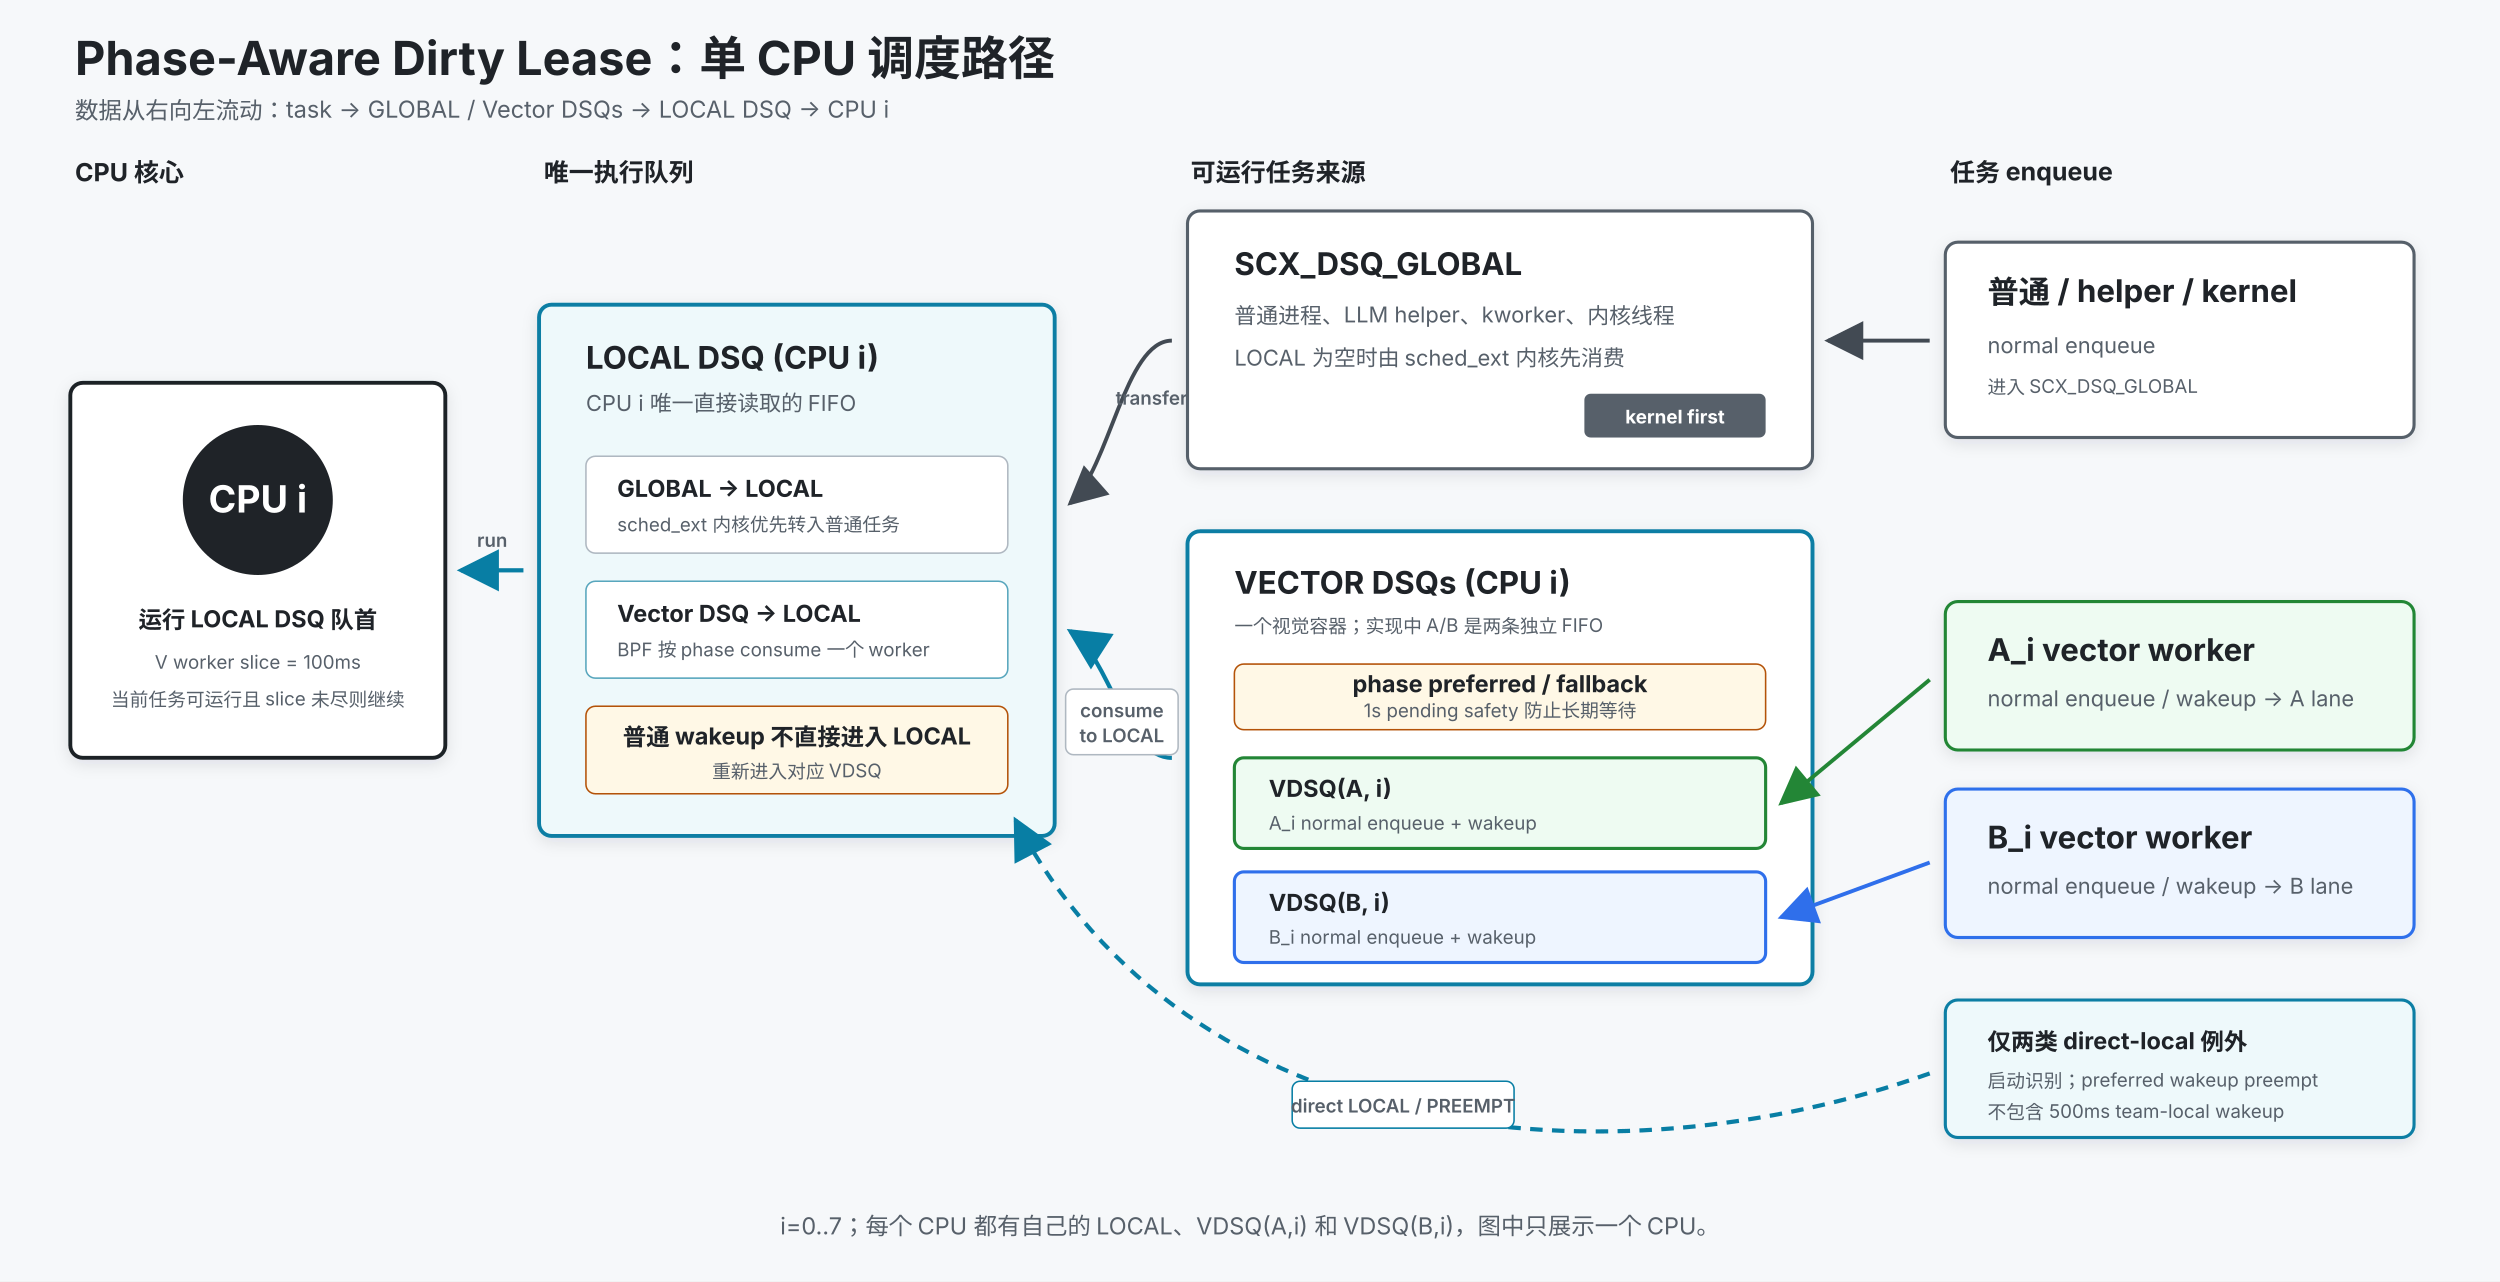
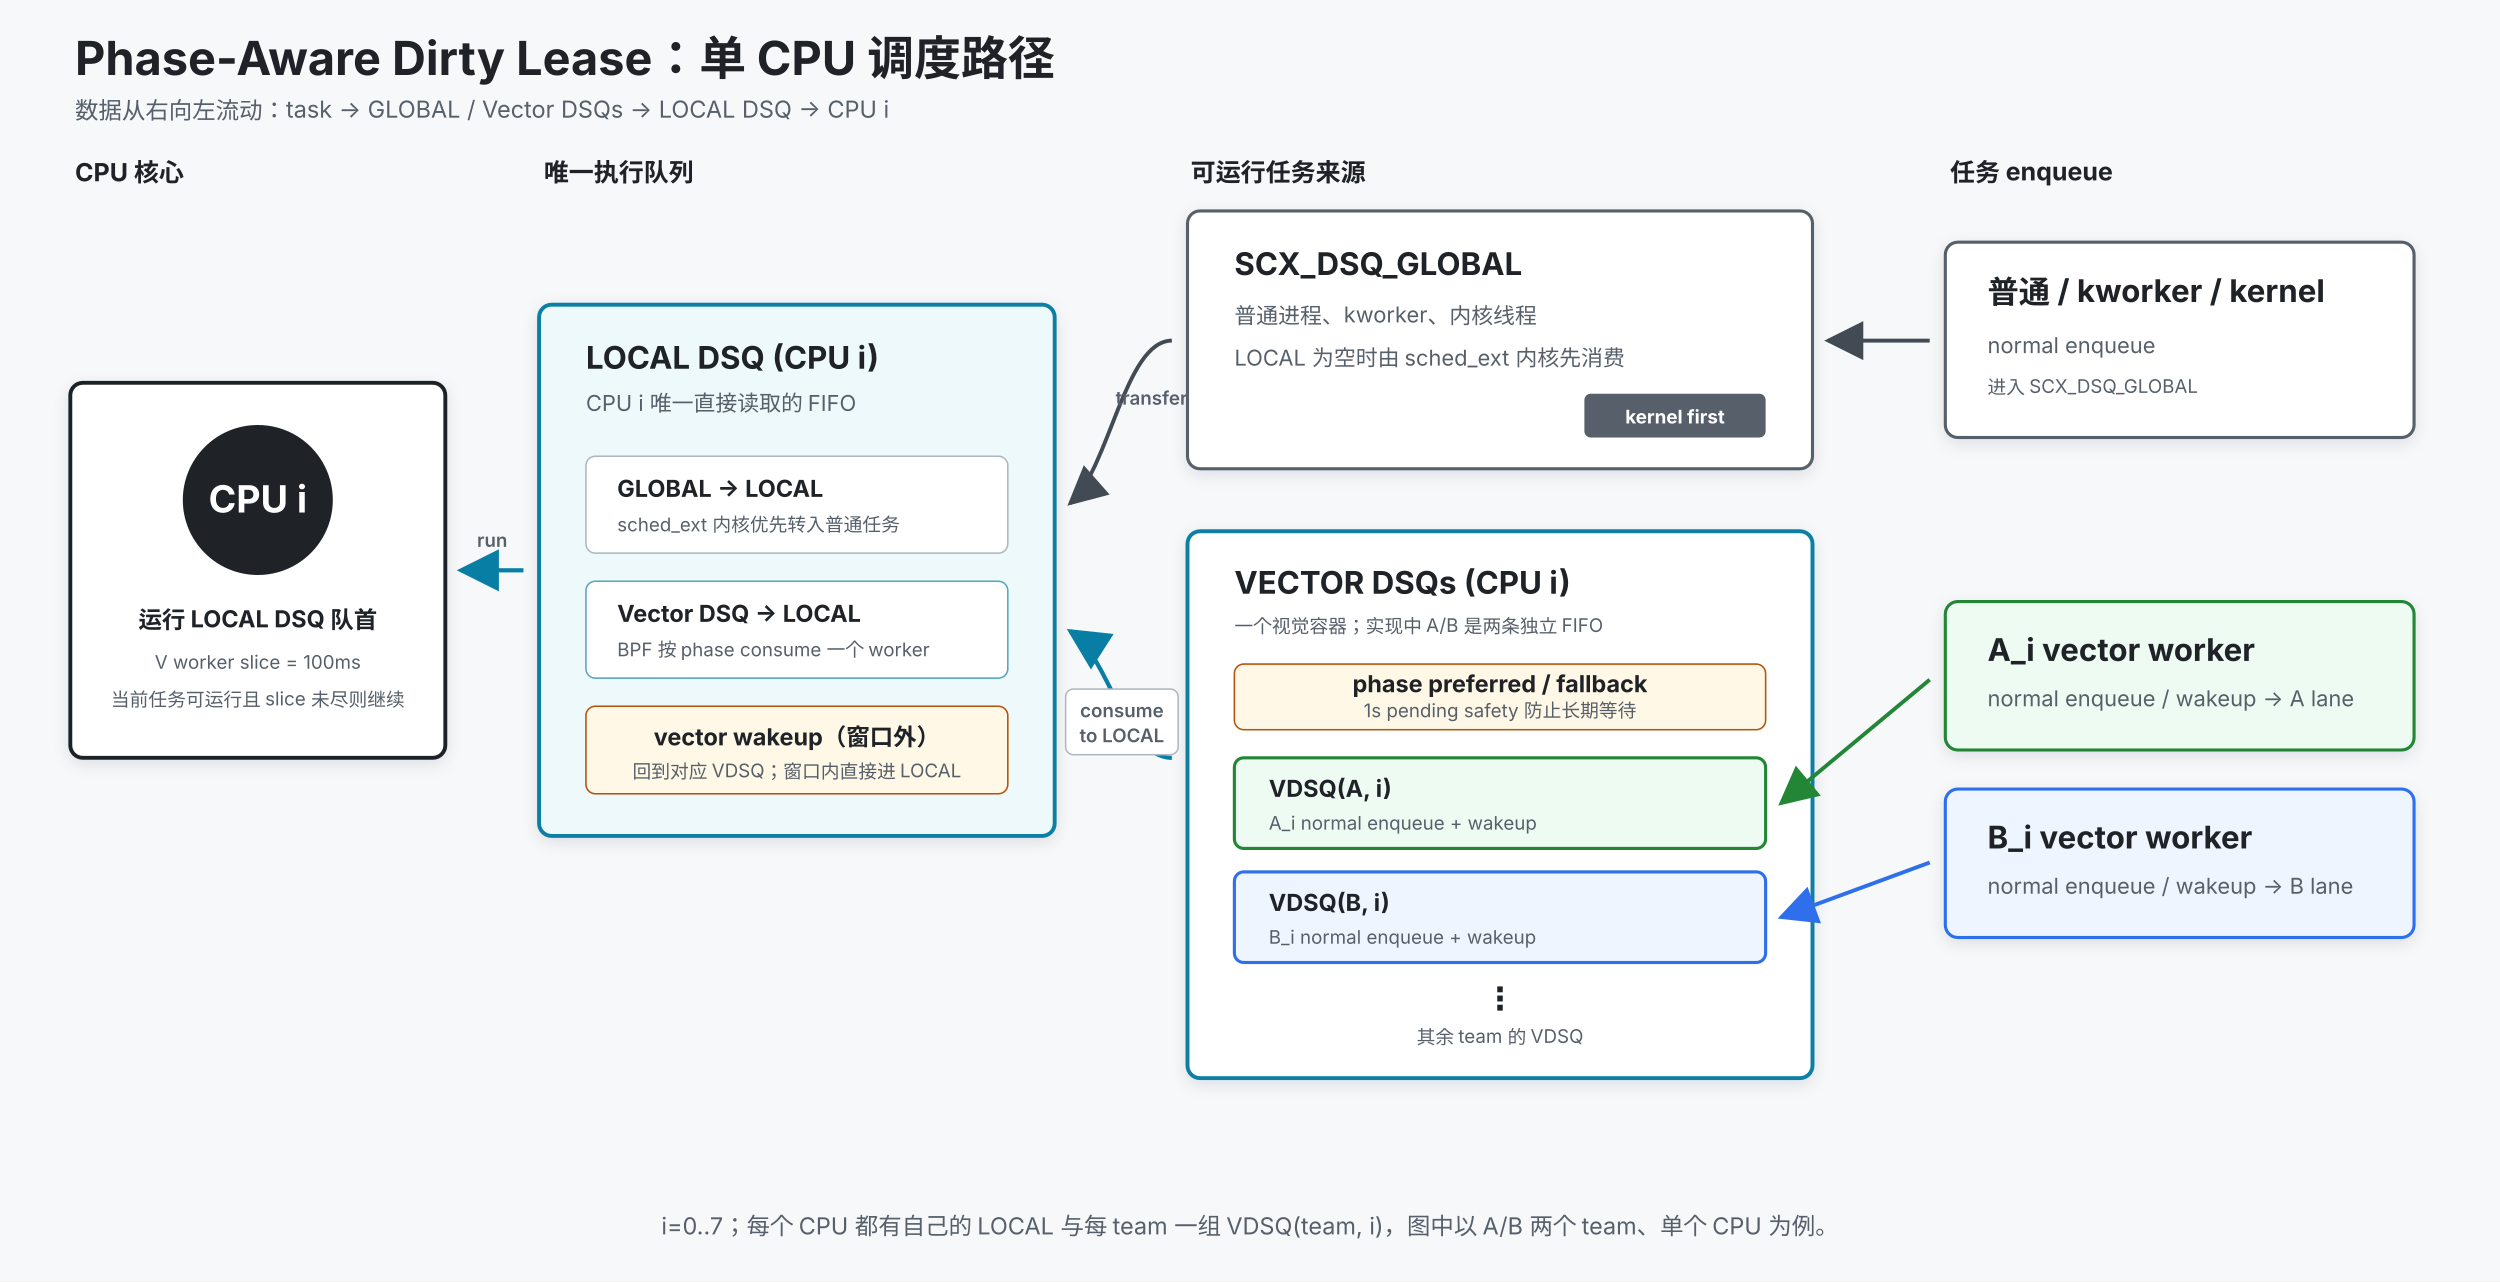
<svg xmlns="http://www.w3.org/2000/svg" width="1600" height="820" viewBox="0 0 1600 820" role="img" aria-labelledby="title desc">
  <defs>
    <filter id="shadow" x="-10%" y="-10%" width="120%" height="130%">
      <feDropShadow dx="0" dy="3" stdDeviation="5" flood-color="#1f2328" flood-opacity="0.10" />
    </filter>
    <marker id="arrow-dark" markerWidth="10" markerHeight="10" refX="9" refY="5" orient="auto" markerUnits="strokeWidth">
      <path d="M 0 0 L 10 5 L 0 10 Z" fill="#424a53" />
    </marker>
    <marker id="arrow-teal" markerWidth="10" markerHeight="10" refX="9" refY="5" orient="auto" markerUnits="strokeWidth">
      <path d="M 0 0 L 10 5 L 0 10 Z" fill="#087ea4" />
    </marker>
    <marker id="arrow-green" markerWidth="10" markerHeight="10" refX="9" refY="5" orient="auto" markerUnits="strokeWidth">
      <path d="M 0 0 L 10 5 L 0 10 Z" fill="#238636" />
    </marker>
    <marker id="arrow-blue" markerWidth="10" markerHeight="10" refX="9" refY="5" orient="auto" markerUnits="strokeWidth">
      <path d="M 0 0 L 10 5 L 0 10 Z" fill="#2f6feb" />
    </marker>
  </defs>
  <style>
    text { font-family: Inter, "Noto Sans SC", "Microsoft YaHei", Arial, sans-serif; letter-spacing: 0; }
    .page-title { font-size: 30px; font-weight: 700; fill: #1f2328; }
    .subtitle { font-size: 15px; fill: #57606a; }
    .column-title { font-size: 16px; font-weight: 700; fill: #1f2328; }
    .node-title { font-size: 20px; font-weight: 700; fill: #1f2328; }
    .node-line { font-size: 14px; fill: #57606a; }
    .small-title { font-size: 15px; font-weight: 700; fill: #1f2328; }
    .small-line { font-size: 12px; fill: #57606a; }
    .badge { font-size: 12px; font-weight: 700; }
    .edge-label { font-size: 12px; font-weight: 600; fill: #57606a; }
    .dark-edge { fill: none; stroke: #424a53; stroke-width: 2.5; marker-end: url(#arrow-dark); }
    .teal-edge { fill: none; stroke: #087ea4; stroke-width: 2.7; marker-end: url(#arrow-teal); }
    .green-edge { fill: none; stroke: #238636; stroke-width: 2.5; marker-end: url(#arrow-green); }
    .blue-edge { fill: none; stroke: #2f6feb; stroke-width: 2.5; marker-end: url(#arrow-blue); }
    .dashed { stroke-dasharray: 8 6; }
  </style>
  <rect width="1600" height="820" fill="#f6f8fa" />
  <text x="48" y="48" class="page-title">Phase-Aware Dirty Lease：单 CPU 调度路径</text>
  <text x="48" y="76" class="subtitle">数据从右向左流动：task -&gt; GLOBAL / Vector DSQs -&gt; LOCAL DSQ -&gt; CPU i</text>
  <text x="48" y="116" class="column-title">CPU 核心</text>
  <text x="348" y="116" class="column-title">唯一执行队列</text>
  <text x="762" y="116" class="column-title">可运行任务来源</text>
  <text x="1248" y="116" class="column-title">任务 enqueue</text>
  <g filter="url(#shadow)">
    <rect x="45" y="245" width="240" height="240" rx="8" fill="#ffffff" stroke="#1f2328" stroke-width="2.5" />
  </g>
  <circle cx="165" cy="320" r="48" fill="#1f2328" />
  <text x="165" y="328" text-anchor="middle" font-size="24" font-weight="700" fill="#ffffff">CPU i</text>
  <text x="165" y="402" text-anchor="middle" class="small-title">运行 LOCAL DSQ 队首</text>
  <text x="165" y="428" text-anchor="middle" class="small-line">V worker slice = 100ms</text>
  <text x="165" y="452" text-anchor="middle" class="small-line">当前任务可运行且 slice 未尽则继续</text>
  <g filter="url(#shadow)">
    <rect x="345" y="195" width="330" height="340" rx="8" fill="#eef9fb" stroke="#087ea4" stroke-width="2.5" />
  </g>
  <text x="375" y="236" class="node-title">LOCAL DSQ (CPU i)</text>
  <text x="375" y="263" class="node-line">CPU i 唯一直接读取的 FIFO</text>
  <rect x="375" y="292" width="270" height="62" rx="6" fill="#ffffff" stroke="#afb8c1" />
  <text x="395" y="318" class="small-title">GLOBAL -&gt; LOCAL</text>
  <text x="395" y="340" class="small-line">sched_ext 内核优先转入普通任务</text>
  <rect x="375" y="372" width="270" height="62" rx="6" fill="#ffffff" stroke="#58a6bd" />
  <text x="395" y="398" class="small-title">Vector DSQ -&gt; LOCAL</text>
  <text x="395" y="420" class="small-line">BPF 按 phase consume 一个 worker</text>
  <rect x="375" y="452" width="270" height="56" rx="6" fill="#fff8e6" stroke="#b45309" />
-   <text x="510" y="477" text-anchor="middle" class="small-title">普通 wakeup 不直接进入 LOCAL</text>
-   <text x="510" y="498" text-anchor="middle" class="small-line">重新进入对应 VDSQ</text>
+   <text x="510" y="477" text-anchor="middle" class="small-title">vector wakeup（窗口外）</text>
+   <text x="510" y="498" text-anchor="middle" class="small-line">回到对应 VDSQ；窗口内直接进 LOCAL</text>
  <path d="M 335 365 L 295 365" class="teal-edge" />
  <text x="315" y="350" text-anchor="middle" class="edge-label">run</text>
  <g filter="url(#shadow)">
    <rect x="760" y="135" width="400" height="165" rx="8" fill="#ffffff" stroke="#57606a" stroke-width="2" />
  </g>
  <text x="790" y="176" class="node-title">SCX_DSQ_GLOBAL</text>
-   <text x="790" y="207" class="node-line">普通进程、LLM helper、kworker、内核线程</text>
+   <text x="790" y="207" class="node-line">普通进程、kworker、内核线程</text>
  <text x="790" y="234" class="node-line">LOCAL 为空时由 sched_ext 内核先消费</text>
  <rect x="1014" y="252" width="116" height="28" rx="4" fill="#57606a" />
  <text x="1072" y="271" text-anchor="middle" class="badge" fill="#ffffff">kernel first</text>
  <path d="M 750 218 C 720 218, 710 300, 685 322" class="dark-edge" />
  <text x="714" y="259" class="edge-label">transfer</text>
  <g filter="url(#shadow)">
-     <rect x="760" y="340" width="400" height="290" rx="8" fill="#ffffff" stroke="#087ea4" stroke-width="2.5" />
+     <rect x="760" y="340" width="400" height="350" rx="8" fill="#ffffff" stroke="#087ea4" stroke-width="2.5" />
  </g>
  <text x="790" y="380" class="node-title">VECTOR DSQs (CPU i)</text>
  <text x="790" y="405" class="small-line">一个视觉容器；实现中 A/B 是两条独立 FIFO</text>
  <rect x="790" y="425" width="340" height="42" rx="6" fill="#fff8e6" stroke="#b45309" />
  <text x="960" y="443" text-anchor="middle" class="small-title">phase preferred / fallback</text>
  <text x="960" y="459" text-anchor="middle" class="small-line">1s pending safety 防止长期等待</text>
  <rect x="790" y="485" width="340" height="58" rx="6" fill="#eefbf2" stroke="#238636" stroke-width="2" />
  <text x="812" y="510" class="small-title">VDSQ(A, i)</text>
  <text x="812" y="531" class="small-line">A_i normal enqueue + wakeup</text>
  <rect x="790" y="558" width="340" height="58" rx="6" fill="#eef5ff" stroke="#2f6feb" stroke-width="2" />
  <text x="812" y="583" class="small-title">VDSQ(B, i)</text>
  <text x="812" y="604" class="small-line">B_i normal enqueue + wakeup</text>
+   <text x="960" y="646" text-anchor="middle" class="node-title">⋮</text>
+   <text x="960" y="668" text-anchor="middle" class="small-line">其余 team 的 VDSQ</text>
  <path d="M 750 485 C 720 485, 710 420, 685 404" class="teal-edge" />
  <rect x="682" y="441" width="72" height="42" rx="5" fill="#ffffff" stroke="#afb8c1" />
  <text x="718" y="459" text-anchor="middle" class="edge-label">consume</text>
  <text x="718" y="475" text-anchor="middle" class="edge-label">to LOCAL</text>
  <g filter="url(#shadow)">
    <rect x="1245" y="155" width="300" height="125" rx="8" fill="#ffffff" stroke="#57606a" stroke-width="2" />
  </g>
-   <text x="1272" y="194" class="node-title">普通 / helper / kernel</text>
+   <text x="1272" y="194" class="node-title">普通 / kworker / kernel</text>
  <text x="1272" y="226" class="node-line">normal enqueue</text>
  <text x="1272" y="252" class="small-line">进入 SCX_DSQ_GLOBAL</text>
  <path d="M 1235 218 L 1170 218" class="dark-edge" />
  <g filter="url(#shadow)">
    <rect x="1245" y="385" width="300" height="95" rx="8" fill="#eefbf2" stroke="#238636" stroke-width="2" />
  </g>
  <text x="1272" y="423" class="node-title">A_i vector worker</text>
  <text x="1272" y="452" class="node-line">normal enqueue / wakeup -&gt; A lane</text>
  <path d="M 1235 435 L 1140 514" class="green-edge" />
  <g filter="url(#shadow)">
    <rect x="1245" y="505" width="300" height="95" rx="8" fill="#eef5ff" stroke="#2f6feb" stroke-width="2" />
  </g>
  <text x="1272" y="543" class="node-title">B_i vector worker</text>
  <text x="1272" y="572" class="node-line">normal enqueue / wakeup -&gt; B lane</text>
  <path d="M 1235 552 L 1140 587" class="blue-edge" />
-   <g filter="url(#shadow)">
-     <rect x="1245" y="640" width="300" height="88" rx="8" fill="#eef9fb" stroke="#087ea4" stroke-width="2" />
-   </g>
-   <text x="1272" y="672" class="small-title">仅两类 direct-local 例外</text>
-   <text x="1272" y="696" class="small-line">启动识别；preferred wakeup preempt</text>
-   <text x="1272" y="716" class="small-line">不包含 500ms team-local wakeup</text>
-   <path d="M 1235 687 C 1030 760, 760 735, 650 525" class="teal-edge dashed" />
-   <rect x="827" y="692" width="142" height="30" rx="5" fill="#ffffff" stroke="#087ea4" />
-   <text x="898" y="712" text-anchor="middle" class="edge-label">direct LOCAL / PREEMPT</text>
-   <text x="800" y="790" text-anchor="middle" class="subtitle">i=0..7；每个 CPU 都有自己的 LOCAL、VDSQ(A,i) 和 VDSQ(B,i)，图中只展示一个 CPU。</text>
+   <text x="800" y="790" text-anchor="middle" class="subtitle">i=0..7；每个 CPU 都有自己的 LOCAL 与每 team 一组 VDSQ(team, i)，图中以 A/B 两个 team、单个 CPU 为例。</text>
</svg>
